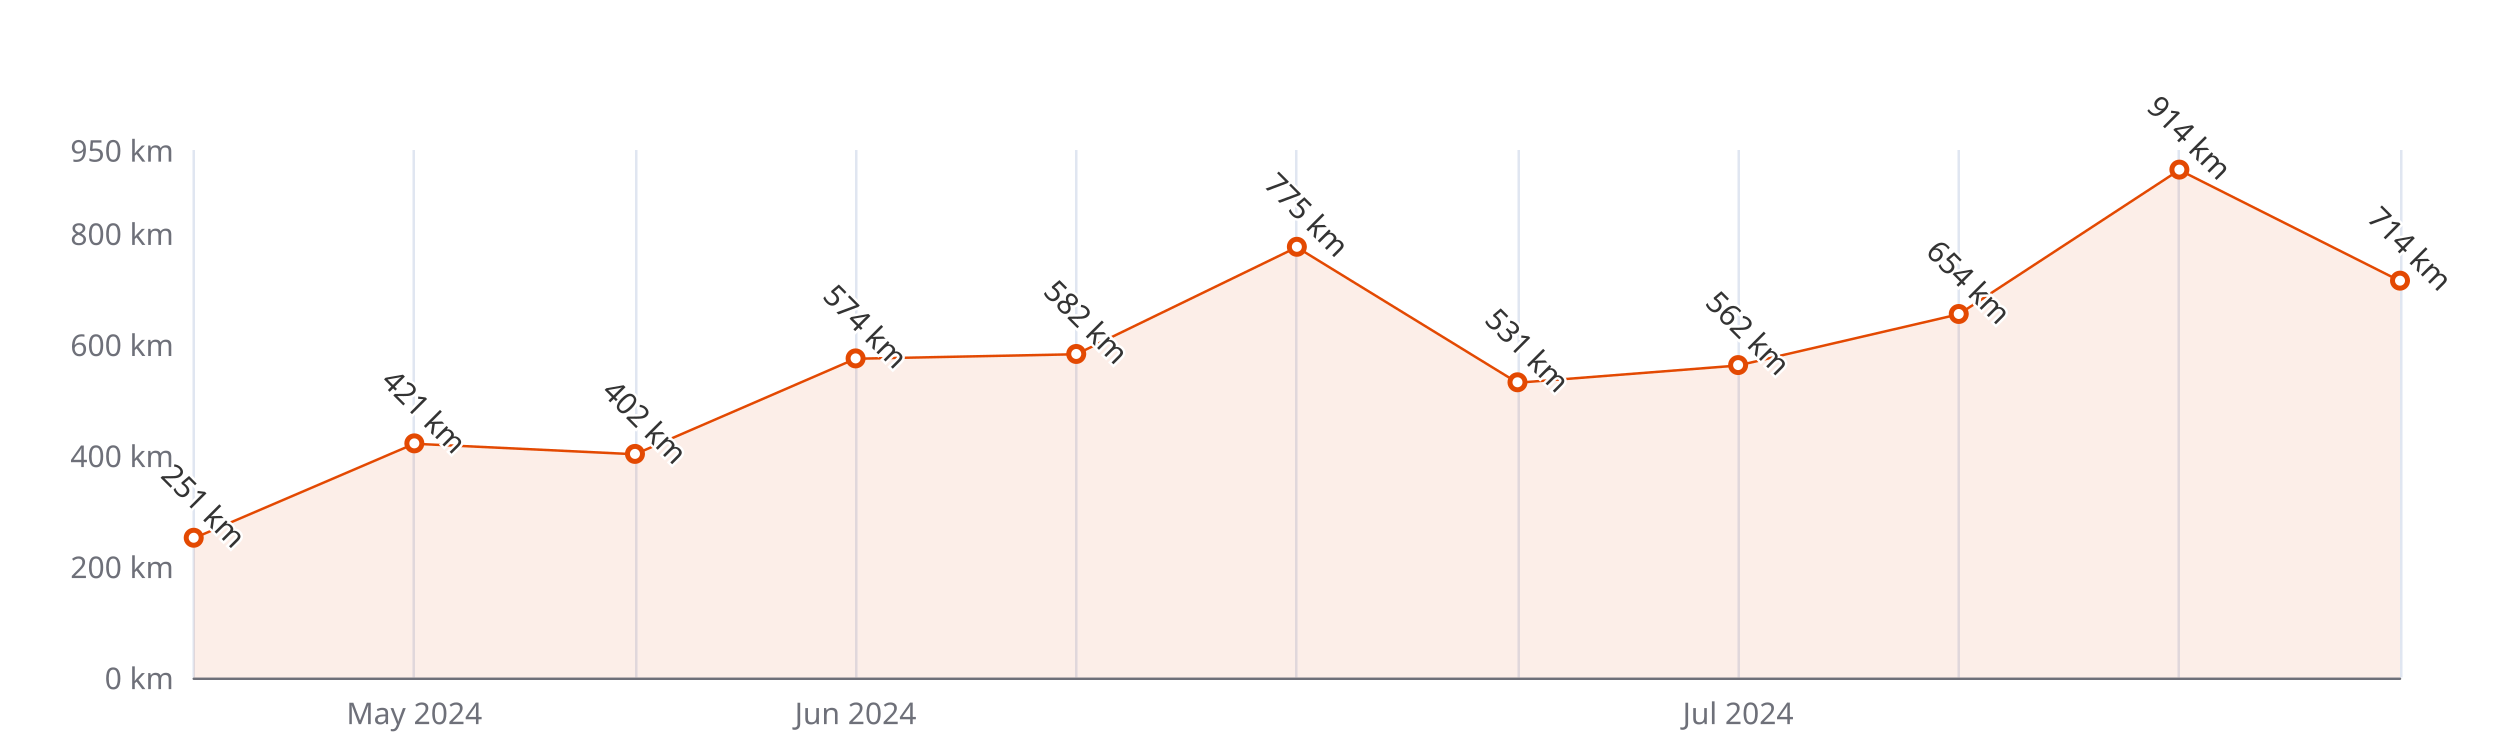
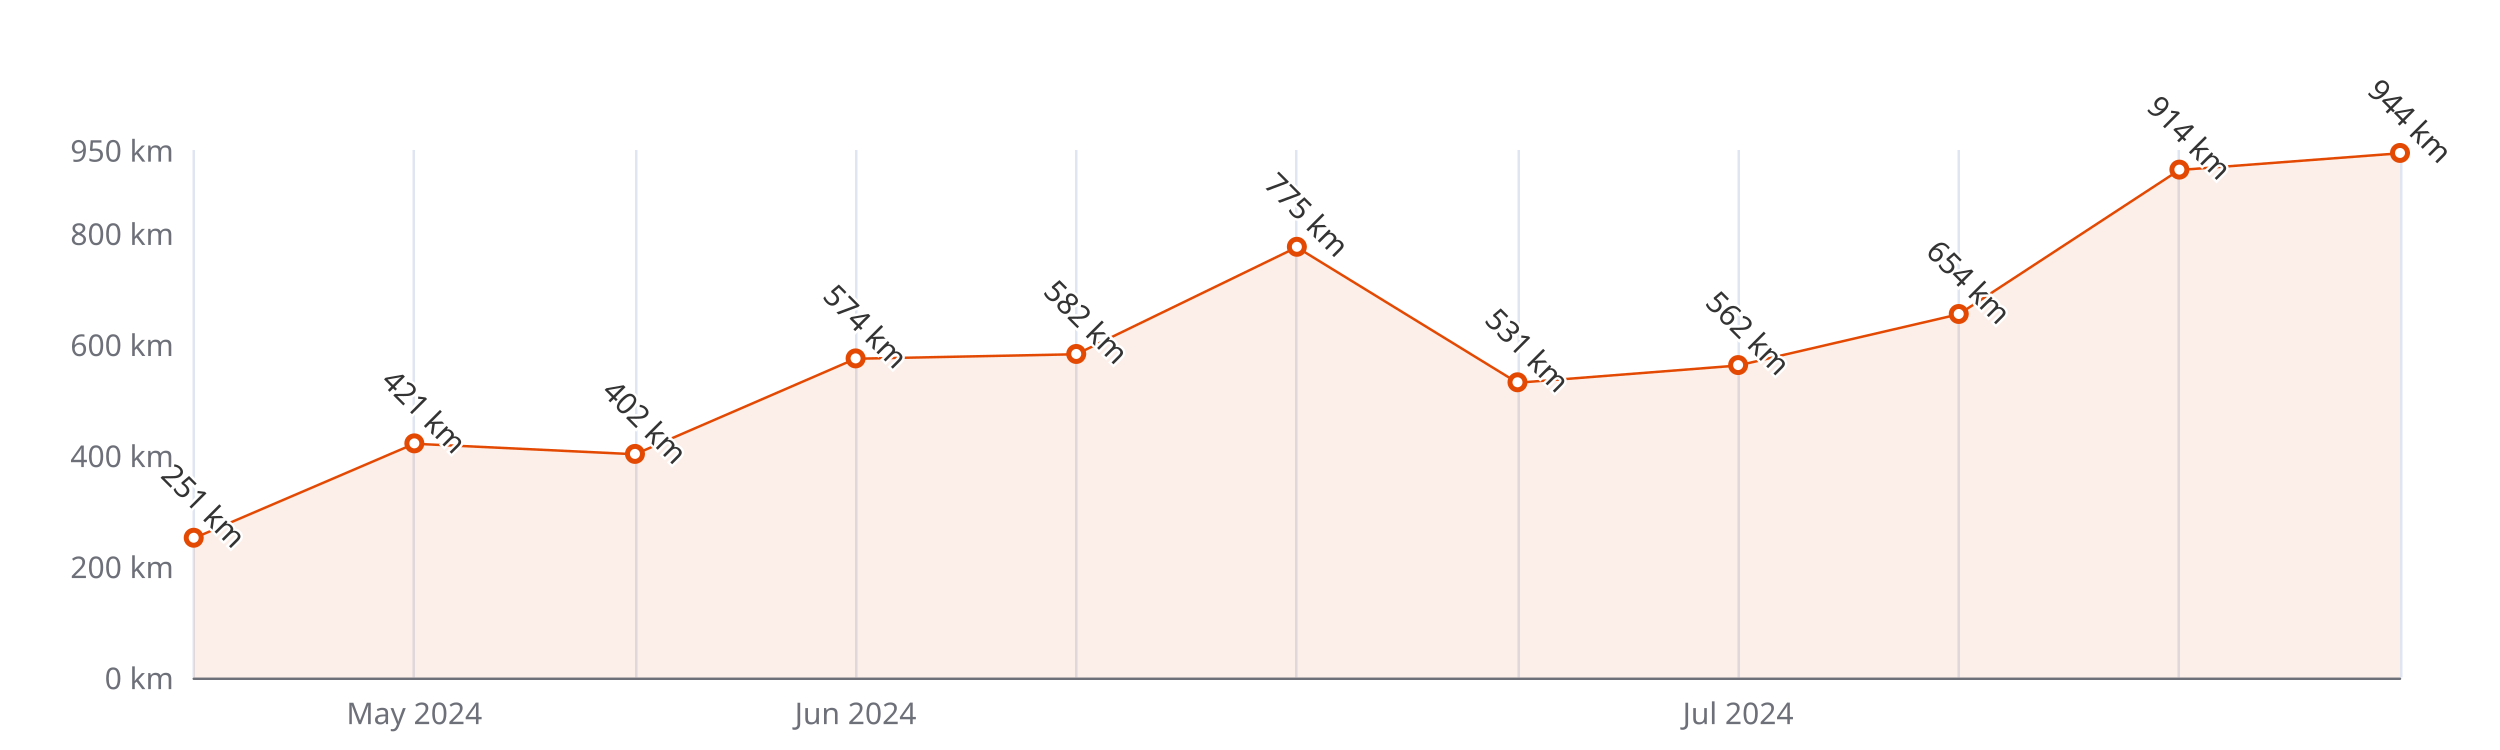
<svg xmlns="http://www.w3.org/2000/svg" width="1000" height="300" version="1.1" baseProfile="full" viewBox="0 0 1000 300">
  <rect width="1000" height="300" x="0" y="0" id="0" fill="#ffffff" />
  <path d="M77.5 60L77.5 271" fill="none" stroke="#E0E6F1" />
  <path d="M165.5 60L165.5 271" fill="none" stroke="#E0E6F1" />
  <path d="M254.5 60L254.5 271" fill="none" stroke="#E0E6F1" />
  <path d="M342.5 60L342.5 271" fill="none" stroke="#E0E6F1" />
  <path d="M430.5 60L430.5 271" fill="none" stroke="#E0E6F1" />
  <path d="M518.5 60L518.5 271" fill="none" stroke="#E0E6F1" />
  <path d="M607.5 60L607.5 271" fill="none" stroke="#E0E6F1" />
  <path d="M695.5 60L695.5 271" fill="none" stroke="#E0E6F1" />
  <path d="M783.5 60L783.5 271" fill="none" stroke="#E0E6F1" />
  <path d="M871.5 60L871.5 271" fill="none" stroke="#E0E6F1" />
  <path d="M960.5 60L960.5 271" fill="none" stroke="#E0E6F1" />
  <path d="M77.5 271.5L960 271.5" fill="none" stroke="#6E7079" stroke-linecap="round" />
  <text dominant-baseline="central" text-anchor="end" style="font-size:12px;font-family:sans-serif;" xml:space="preserve" transform="translate(69.48 271)" fill="#6E7079">0 km</text>
  <text dominant-baseline="central" text-anchor="end" style="font-size:12px;font-family:sans-serif;" xml:space="preserve" transform="translate(69.48 226.5789)" fill="#6E7079">200 km</text>
  <text dominant-baseline="central" text-anchor="end" style="font-size:12px;font-family:sans-serif;" xml:space="preserve" transform="translate(69.48 182.1579)" fill="#6E7079">400 km</text>
  <text dominant-baseline="central" text-anchor="end" style="font-size:12px;font-family:sans-serif;" xml:space="preserve" transform="translate(69.48 137.7368)" fill="#6E7079">600 km</text>
  <text dominant-baseline="central" text-anchor="end" style="font-size:12px;font-family:sans-serif;" xml:space="preserve" transform="translate(69.48 93.3158)" fill="#6E7079">800 km</text>
  <text dominant-baseline="central" text-anchor="end" style="font-size:12px;font-family:sans-serif;" xml:space="preserve" transform="translate(69.48 60)" fill="#6E7079">950 km</text>
  <text dominant-baseline="central" text-anchor="middle" style="font-size:12px;font-family:sans-serif;" xml:space="preserve" y="6" transform="translate(165.732 279)" fill="#6E7079">May 2024</text>
  <text dominant-baseline="central" text-anchor="middle" style="font-size:12px;font-family:sans-serif;" xml:space="preserve" y="6" transform="translate(342.236 279)" fill="#6E7079">Jun 2024</text>
  <text dominant-baseline="central" text-anchor="middle" style="font-size:12px;font-family:sans-serif;" xml:space="preserve" y="6" transform="translate(695.244 279)" fill="#6E7079">Jul 2024</text>
  <g clip-path="url(#zr5-c0)">
-     <path d="M77.5 215.3L165.7 177.5L254 181.7L342.2 143.5L430.5 141.7L518.7 98.9L607 153.1L695.2 146.2L783.5 125.7L871.7 68L960 112.4L960 271L871.7 271L783.5 271L695.2 271L607 271L518.7 271L430.5 271L342.2 271L254 271L165.7 271L77.5 271Z" fill="rgb(227,73,2)" fill-opacity="0.09" />
-     <path d="M77.5 215.3L165.7 177.5L254 181.7L342.2 143.5L430.5 141.7L518.7 98.9L607 153.1L695.2 146.2L783.5 125.7L871.7 68L960 112.4" fill="none" stroke="#E34902" stroke-linejoin="bevel" />
+     <path d="M77.5 215.3L165.7 177.5L254 181.7L342.2 143.5L430.5 141.7L518.7 98.9L607 153.1L695.2 146.2L783.5 125.7L871.7 68L960 61.3L960 271L871.7 271L783.5 271L695.2 271L607 271L518.7 271L430.5 271L342.2 271L254 271L165.7 271L77.5 271Z" fill="rgb(227,73,2)" fill-opacity="0.09" />
+     <path d="M77.5 215.3L165.7 177.5L254 181.7L342.2 143.5L430.5 141.7L518.7 98.9L607 153.1L695.2 146.2L783.5 125.7L871.7 68L960 61.3" fill="none" stroke="#E34902" stroke-linejoin="bevel" />
  </g>
  <path d="M1 0A1 1 0 1 1 1 -0.1A1 1 0 0 1 1 0" transform="matrix(3,0,0,3,77.48,215.2516)" fill="#fff" stroke="#E34902" stroke-width="0.667" />
  <path d="M1 0A1 1 0 1 1 1 -0.1A1 1 0 0 1 1 0" transform="matrix(3,0,0,3,165.732,177.4937)" fill="#fff" stroke="#E34902" stroke-width="0.667" />
  <path d="M1 0A1 1 0 1 1 1 -0.1A1 1 0 0 1 1 0" transform="matrix(3,0,0,3,253.984,181.7137)" fill="#fff" stroke="#E34902" stroke-width="0.667" />
  <path d="M1 0A1 1 0 1 1 1 -0.1A1 1 0 0 1 1 0" transform="matrix(3,0,0,3,342.236,143.5116)" fill="#fff" stroke="#E34902" stroke-width="0.667" />
  <path d="M1 0A1 1 0 1 1 1 -0.1A1 1 0 0 1 1 0" transform="matrix(3,0,0,3,430.488,141.7347)" fill="#fff" stroke="#E34902" stroke-width="0.667" />
  <path d="M1 0A1 1 0 1 1 1 -0.1A1 1 0 0 1 1 0" transform="matrix(3,0,0,3,518.74,98.8684)" fill="#fff" stroke="#E34902" stroke-width="0.667" />
  <path d="M1 0A1 1 0 1 1 1 -0.1A1 1 0 0 1 1 0" transform="matrix(3,0,0,3,606.992,153.0621)" fill="#fff" stroke="#E34902" stroke-width="0.667" />
  <path d="M1 0A1 1 0 1 1 1 -0.1A1 1 0 0 1 1 0" transform="matrix(3,0,0,3,695.244,146.1768)" fill="#fff" stroke="#E34902" stroke-width="0.667" />
  <path d="M1 0A1 1 0 1 1 1 -0.1A1 1 0 0 1 1 0" transform="matrix(3,0,0,3,783.496,125.7432)" fill="#fff" stroke="#E34902" stroke-width="0.667" />
  <path d="M1 0A1 1 0 1 1 1 -0.1A1 1 0 0 1 1 0" transform="matrix(3,0,0,3,871.748,67.9958)" fill="#fff" stroke="#E34902" stroke-width="0.667" />
-   <path d="M1 0A1 1 0 1 1 1 -0.1A1 1 0 0 1 1 0" transform="matrix(3,0,0,3,960,112.4168)" fill="#fff" stroke="#E34902" stroke-width="0.667" />
+   <path d="M1 0A1 1 0 1 1 1 -0.1A1 1 0 0 1 1 0" transform="matrix(3,0,0,3,960,61.3326)" fill="#fff" stroke="#E34902" stroke-width="0.667" />
  <text dominant-baseline="central" text-anchor="middle" style="font-size:12px;font-family:sans-serif;" xml:space="preserve" y="-6" transform="matrix(0.707,0.707,-0.707,0.707,77.48,206.2516)" fill="#333" stroke="rgb(255,255,255)" stroke-width="2" paint-order="stroke" stroke-miterlimit="2">251 km</text>
  <text dominant-baseline="central" text-anchor="middle" style="font-size:12px;font-family:sans-serif;" xml:space="preserve" y="-6" transform="matrix(0.707,0.707,-0.707,0.707,165.732,168.4937)" fill="#333" stroke="rgb(255,255,255)" stroke-width="2" paint-order="stroke" stroke-miterlimit="2">421 km</text>
  <text dominant-baseline="central" text-anchor="middle" style="font-size:12px;font-family:sans-serif;" xml:space="preserve" y="-6" transform="matrix(0.707,0.707,-0.707,0.707,253.984,172.7137)" fill="#333" stroke="rgb(255,255,255)" stroke-width="2" paint-order="stroke" stroke-miterlimit="2">402 km</text>
  <text dominant-baseline="central" text-anchor="middle" style="font-size:12px;font-family:sans-serif;" xml:space="preserve" y="-6" transform="matrix(0.707,0.707,-0.707,0.707,342.236,134.5116)" fill="#333" stroke="rgb(255,255,255)" stroke-width="2" paint-order="stroke" stroke-miterlimit="2">574 km</text>
  <text dominant-baseline="central" text-anchor="middle" style="font-size:12px;font-family:sans-serif;" xml:space="preserve" y="-6" transform="matrix(0.707,0.707,-0.707,0.707,430.488,132.7347)" fill="#333" stroke="rgb(255,255,255)" stroke-width="2" paint-order="stroke" stroke-miterlimit="2">582 km</text>
  <text dominant-baseline="central" text-anchor="middle" style="font-size:12px;font-family:sans-serif;" xml:space="preserve" y="-6" transform="matrix(0.707,0.707,-0.707,0.707,518.74,89.8684)" fill="#333" stroke="rgb(255,255,255)" stroke-width="2" paint-order="stroke" stroke-miterlimit="2">775 km</text>
  <text dominant-baseline="central" text-anchor="middle" style="font-size:12px;font-family:sans-serif;" xml:space="preserve" y="-6" transform="matrix(0.707,0.707,-0.707,0.707,606.992,144.0621)" fill="#333" stroke="rgb(255,255,255)" stroke-width="2" paint-order="stroke" stroke-miterlimit="2">531 km</text>
  <text dominant-baseline="central" text-anchor="middle" style="font-size:12px;font-family:sans-serif;" xml:space="preserve" y="-6" transform="matrix(0.707,0.707,-0.707,0.707,695.244,137.1768)" fill="#333" stroke="rgb(255,255,255)" stroke-width="2" paint-order="stroke" stroke-miterlimit="2">562 km</text>
  <text dominant-baseline="central" text-anchor="middle" style="font-size:12px;font-family:sans-serif;" xml:space="preserve" y="-6" transform="matrix(0.707,0.707,-0.707,0.707,783.496,116.7432)" fill="#333" stroke="rgb(255,255,255)" stroke-width="2" paint-order="stroke" stroke-miterlimit="2">654 km</text>
  <text dominant-baseline="central" text-anchor="middle" style="font-size:12px;font-family:sans-serif;" xml:space="preserve" y="-6" transform="matrix(0.707,0.707,-0.707,0.707,871.748,58.9958)" fill="#333" stroke="rgb(255,255,255)" stroke-width="2" paint-order="stroke" stroke-miterlimit="2">914 km</text>
-   <text dominant-baseline="central" text-anchor="middle" style="font-size:12px;font-family:sans-serif;" xml:space="preserve" y="-6" transform="matrix(0.707,0.707,-0.707,0.707,960,103.4168)" fill="#333" stroke="rgb(255,255,255)" stroke-width="2" paint-order="stroke" stroke-miterlimit="2">714 km</text>
+   <text dominant-baseline="central" text-anchor="middle" style="font-size:12px;font-family:sans-serif;" xml:space="preserve" y="-6" transform="matrix(0.707,0.707,-0.707,0.707,960,52.3326)" fill="#333" stroke="rgb(255,255,255)" stroke-width="2" paint-order="stroke" stroke-miterlimit="2">944 km</text>
  <defs>
    <clipPath id="zr5-c0">
      <path d="M76 59.5l884 0l0 212l-884 0Z" fill="#000" />
    </clipPath>
  </defs>
</svg>
